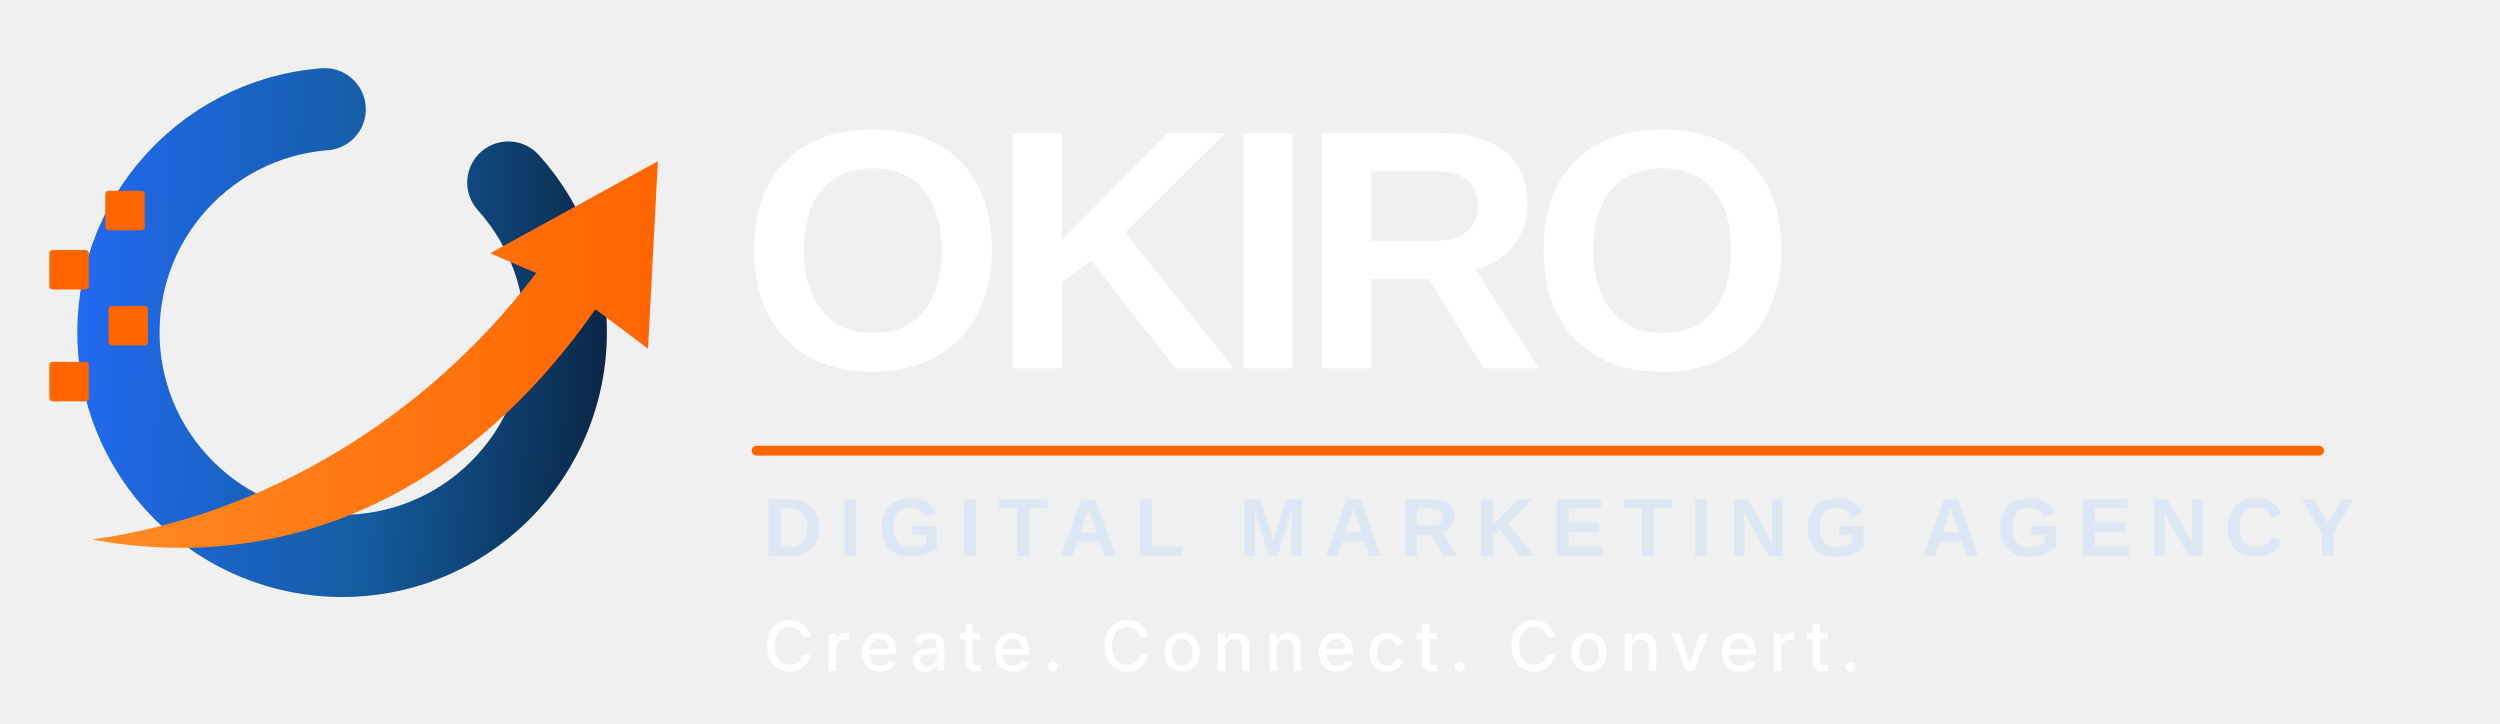
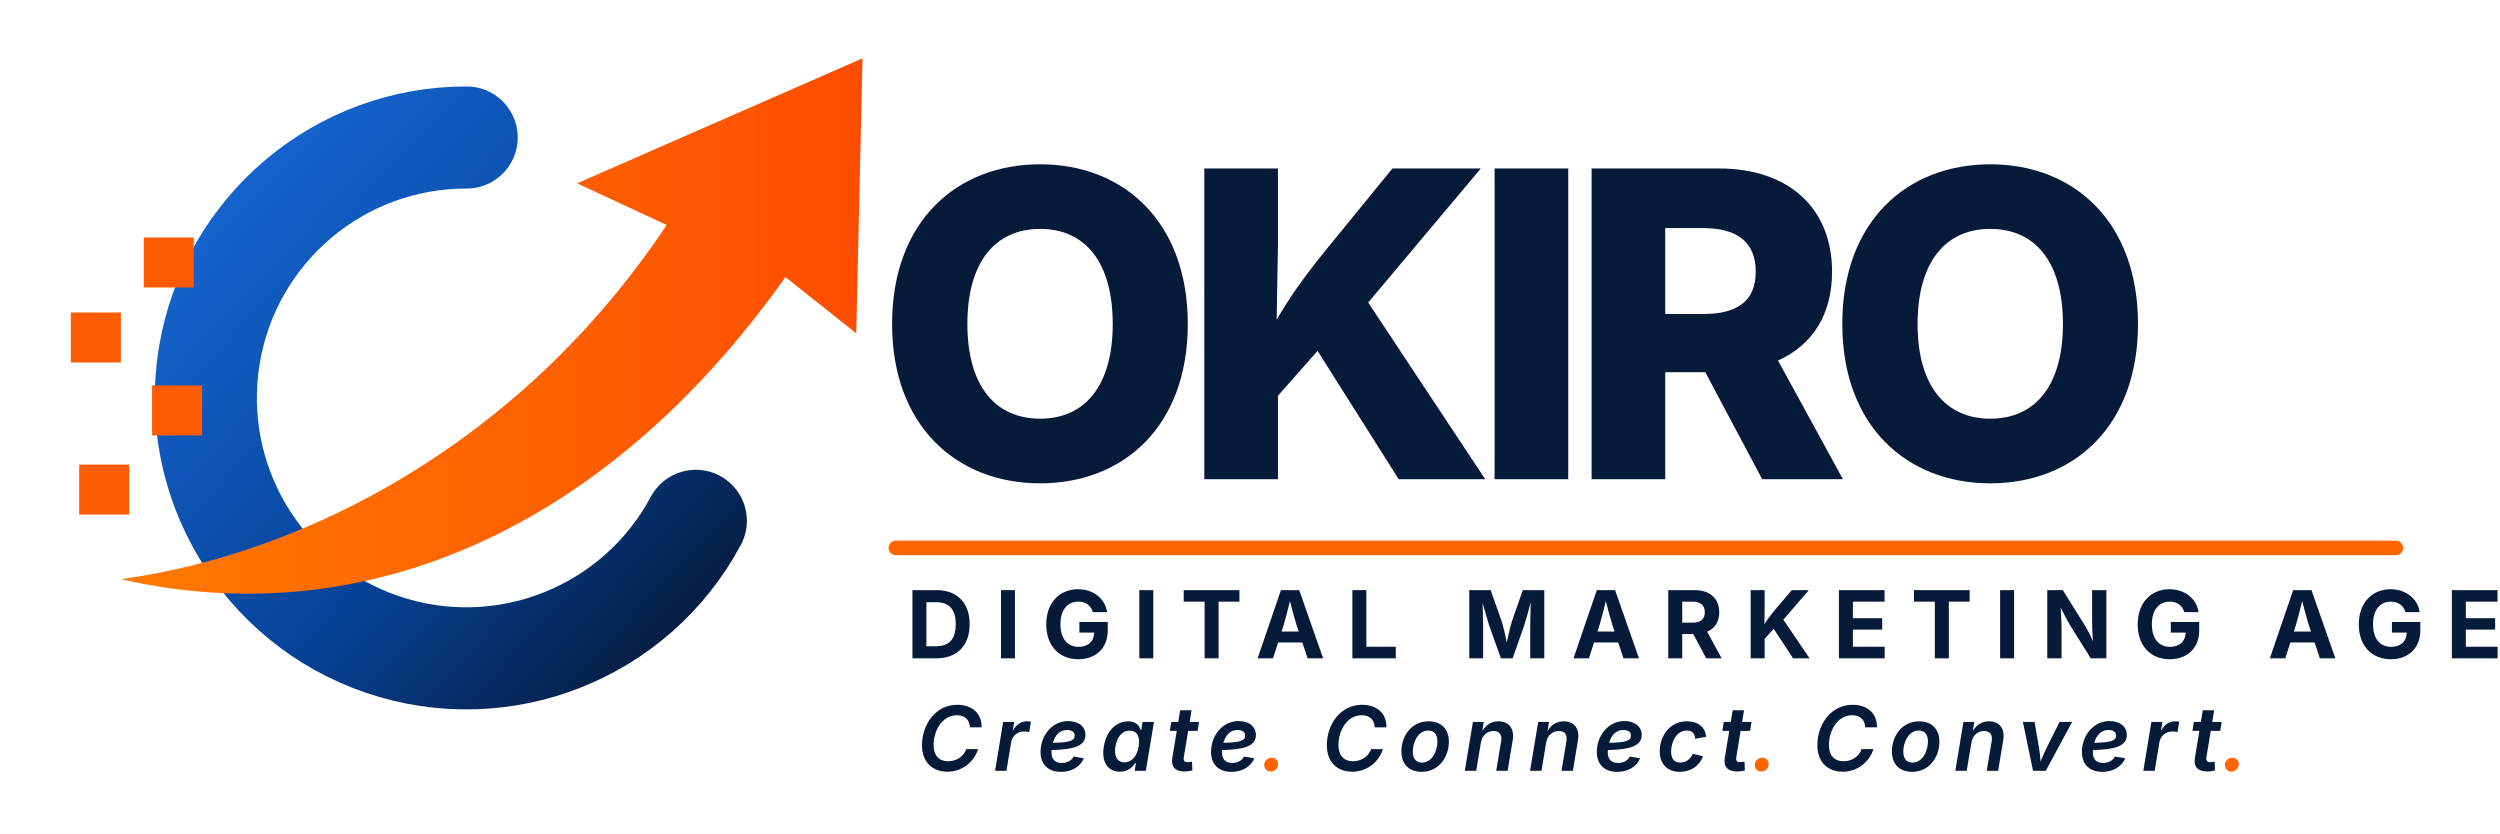
- <svg xmlns="http://www.w3.org/2000/svg" viewBox="0 0 760 220" role="img" aria-label="OKIRO Digital Marketing Agency. Create. Connect. Convert.">
+ <svg xmlns="http://www.w3.org/2000/svg" viewBox="0 0 1200 400" role="img" aria-label="OKIRO Digital Marketing Agency. Create. Connect. Convert.">
  <defs>
-     <linearGradient id="ring" x1="0" y1="0" x2="1" y2="1">
-       <stop offset="0" stop-color="#246BFD" />
-       <stop offset=".55" stop-color="#145DA0" />
-       <stop offset="1" stop-color="#081B33" />
+     <linearGradient id="blue" x1="0" y1="0" x2="1" y2="1">
+       <stop offset="0" stop-color="#1768D5" />
+       <stop offset=".58" stop-color="#06449A" />
+       <stop offset="1" stop-color="#061A3A" />
    </linearGradient>
-     <linearGradient id="arrow" x1="0" y1="0" x2="1" y2="0">
-       <stop offset="0" stop-color="#FF8A24" />
-       <stop offset="1" stop-color="#FF6500" />
+     <linearGradient id="orange" x1="0" y1="0" x2="1" y2="0">
+       <stop offset="0" stop-color="#FF7A00" />
+       <stop offset="1" stop-color="#FF4D00" />
    </linearGradient>
  </defs>
-   <g transform="translate(10 7)">
-     <circle cx="94" cy="94" r="68" fill="none" stroke="url(#ring)" stroke-width="25" stroke-linecap="round" stroke-dasharray="365 65" transform="rotate(-42 94 94)" />
-     <path d="M18 157 C69 150 119 121 153 76 L139 70 L190 42 L187 99 L171 87 C132 143 77 168 18 157Z" fill="url(#arrow)" />
-     <g fill="#FF6500">
-       <rect x="5" y="69" width="12" height="12" rx="1" />
-       <rect x="22" y="51" width="12" height="12" rx="1" />
-       <rect x="23" y="86" width="12" height="12" rx="1" />
-       <rect x="5" y="103" width="12" height="12" rx="1" />
+   <rect width="1200" height="400" fill="#FFFFFF" />
+   <g transform="translate(34 28)">
+     <path d="M190 38a125 125 0 1 0 110 184" fill="none" stroke="url(#blue)" stroke-width="49" stroke-linecap="round" />
+     <path d="M24 250C112 238 216 185 286 80l-43-20L380 0l-3 132-34-27C258 225 142 277 24 250Z" fill="url(#orange)" />
+     <g fill="#FF5B00">
+       <rect x="0" y="122" width="24" height="24" />
+       <rect x="35" y="86" width="24" height="24" />
+       <rect x="39" y="157" width="24" height="24" />
+       <rect x="4" y="195" width="24" height="24" />
    </g>
  </g>
-   <text x="225" y="112" fill="#FFFFFF" font-family="Space Grotesk,Arial,sans-serif" font-size="104" font-weight="700" letter-spacing="-5">OKIRO</text>
-   <path d="M230 137 H705" stroke="#FF6500" stroke-width="3" stroke-linecap="round" />
-   <text x="232" y="169" fill="#DCE7F5" font-family="Space Grotesk,Arial,sans-serif" font-size="25" font-weight="600" letter-spacing="5">DIGITAL MARKETING AGENCY</text>
-   <text x="232" y="204" fill="#FFFFFF" font-family="Inter,Arial,sans-serif" font-size="21" font-weight="500" letter-spacing="3">Create. Connect. Convert.</text>
+   <text x="420" y="230" fill="#061A3A" font-family="Inter,Arial,sans-serif" font-size="205" font-weight="800" letter-spacing="-12">OKIRO</text>
+   <path d="M430 263H1150" stroke="#FF6500" stroke-width="7" stroke-linecap="round" />
+   <text x="435" y="316" fill="#061A3A" font-family="Inter,Arial,sans-serif" font-size="45" font-weight="700" letter-spacing="10">DIGITAL MARKETING AGENCY</text>
+   <text x="440" y="370" fill="#061A3A" font-family="Inter,Arial,sans-serif" font-size="43" font-style="italic" font-weight="600" letter-spacing="5">Create<tspan fill="#FF6500">.</tspan> Connect<tspan fill="#FF6500">.</tspan> Convert<tspan fill="#FF6500">.</tspan>
+   </text>
</svg>
